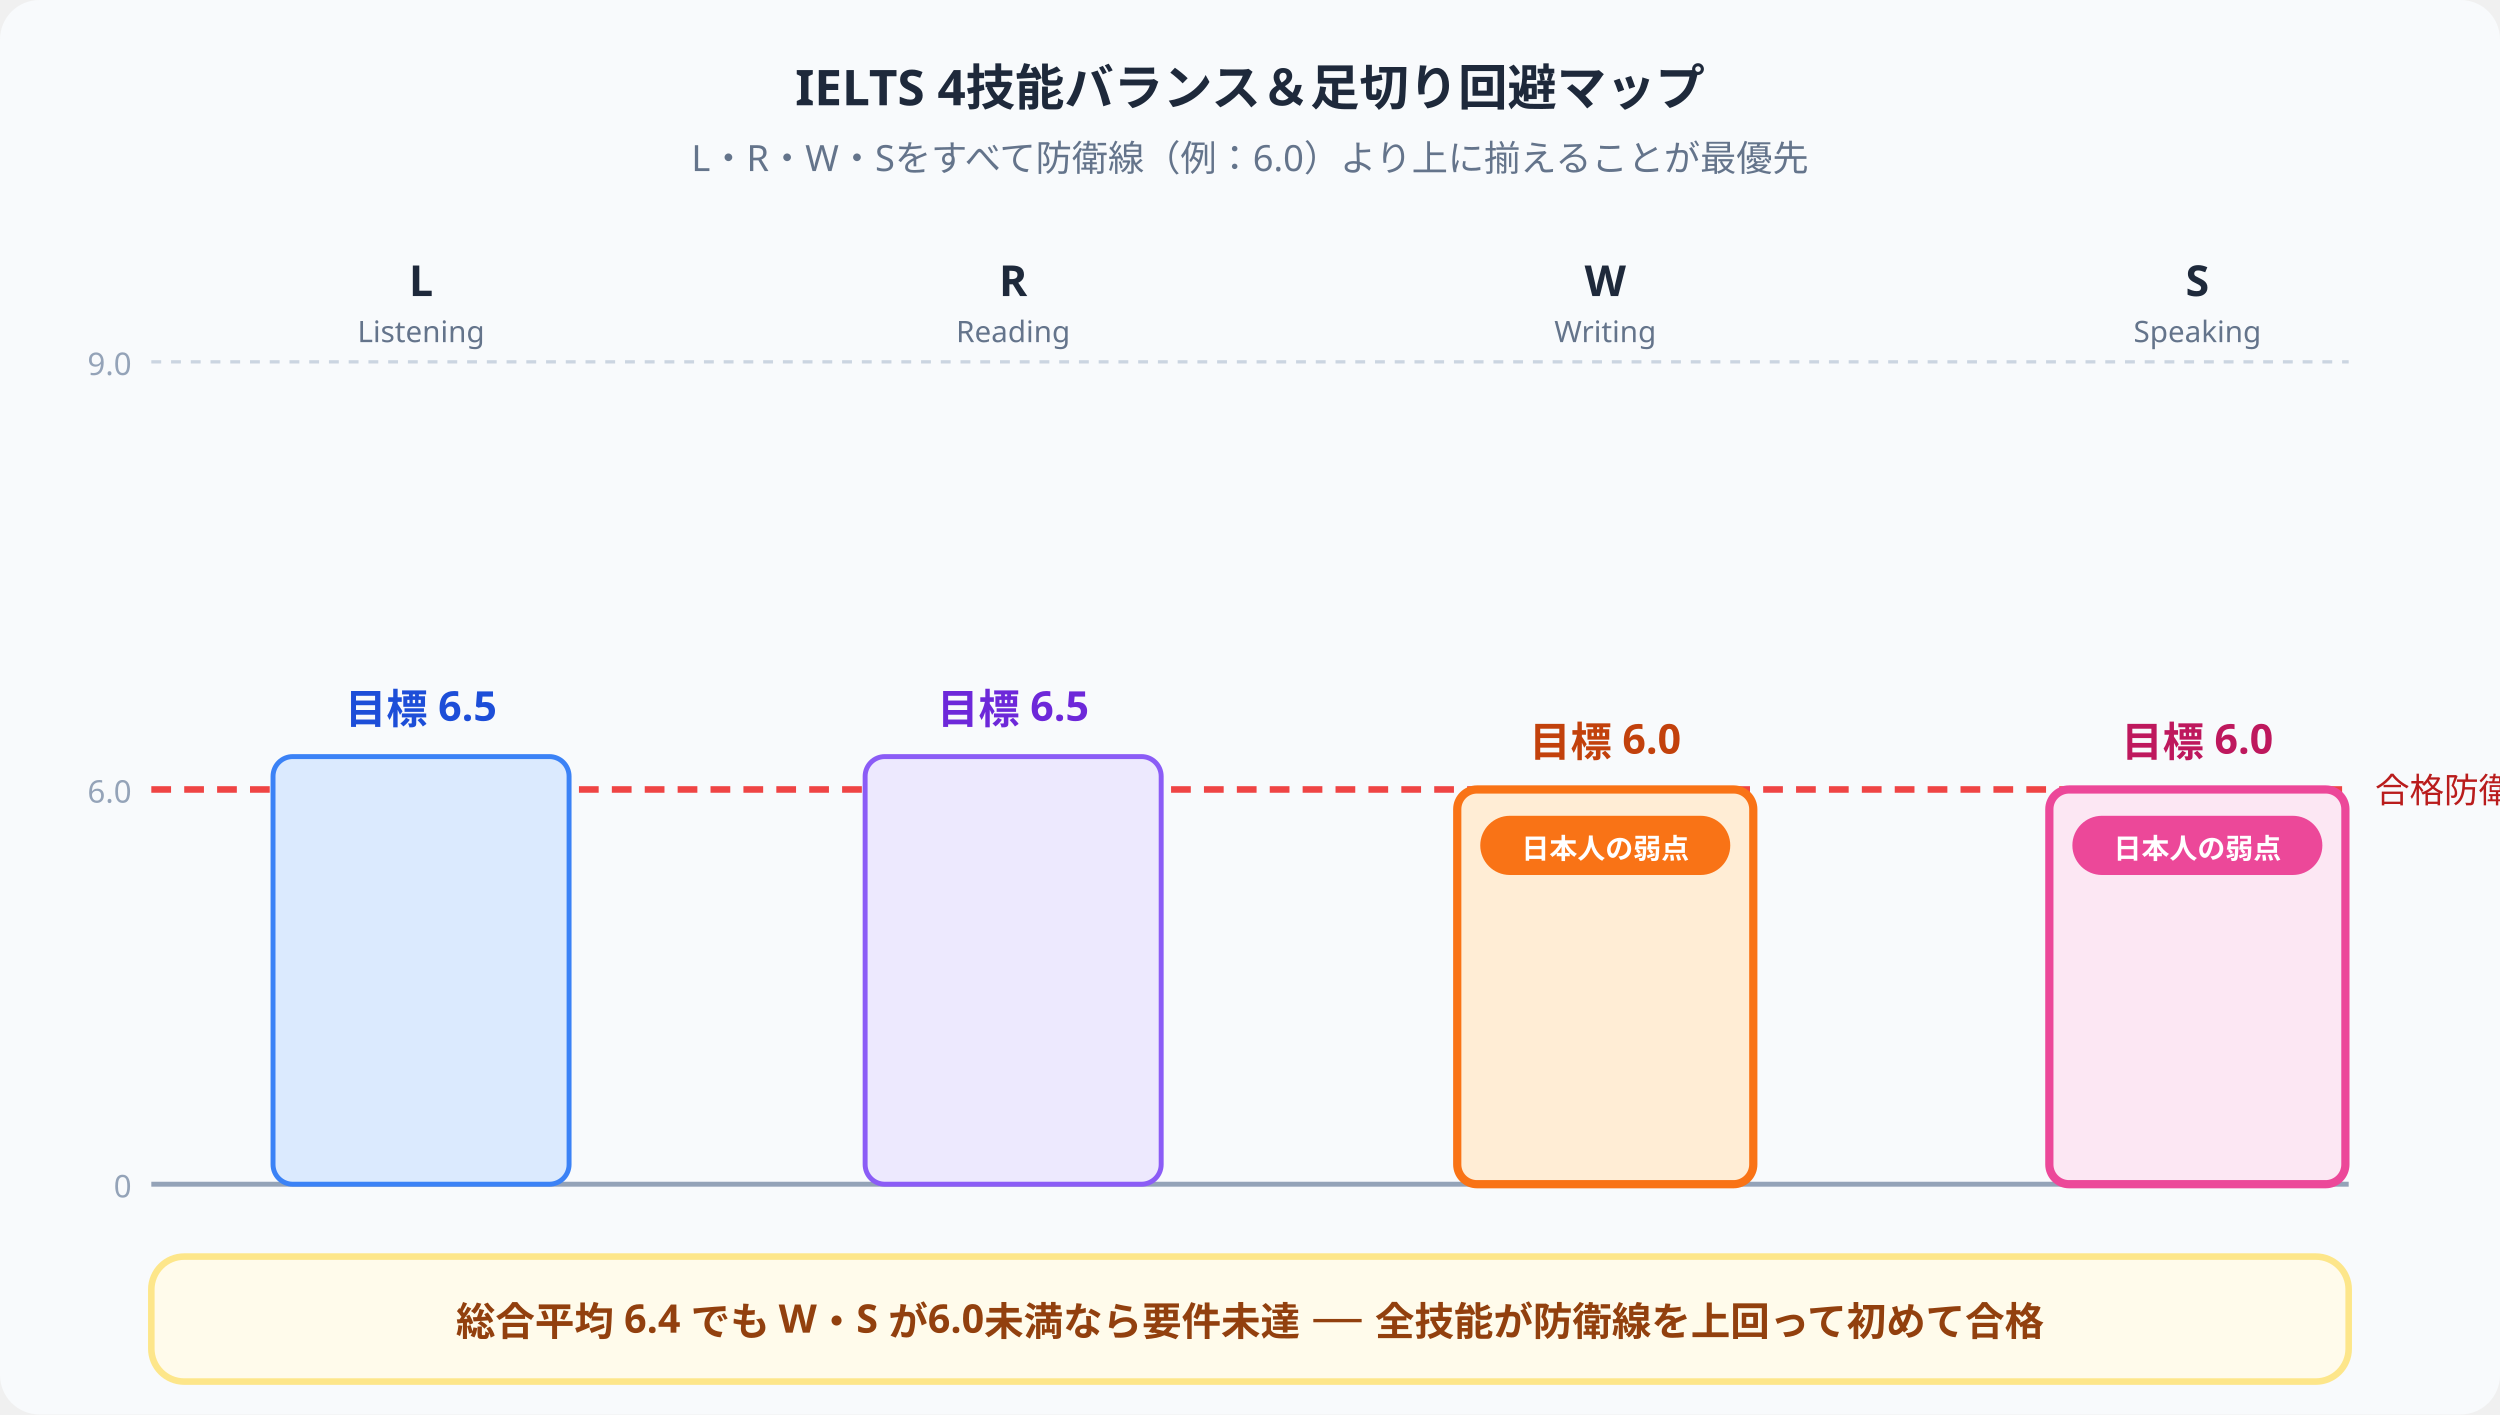
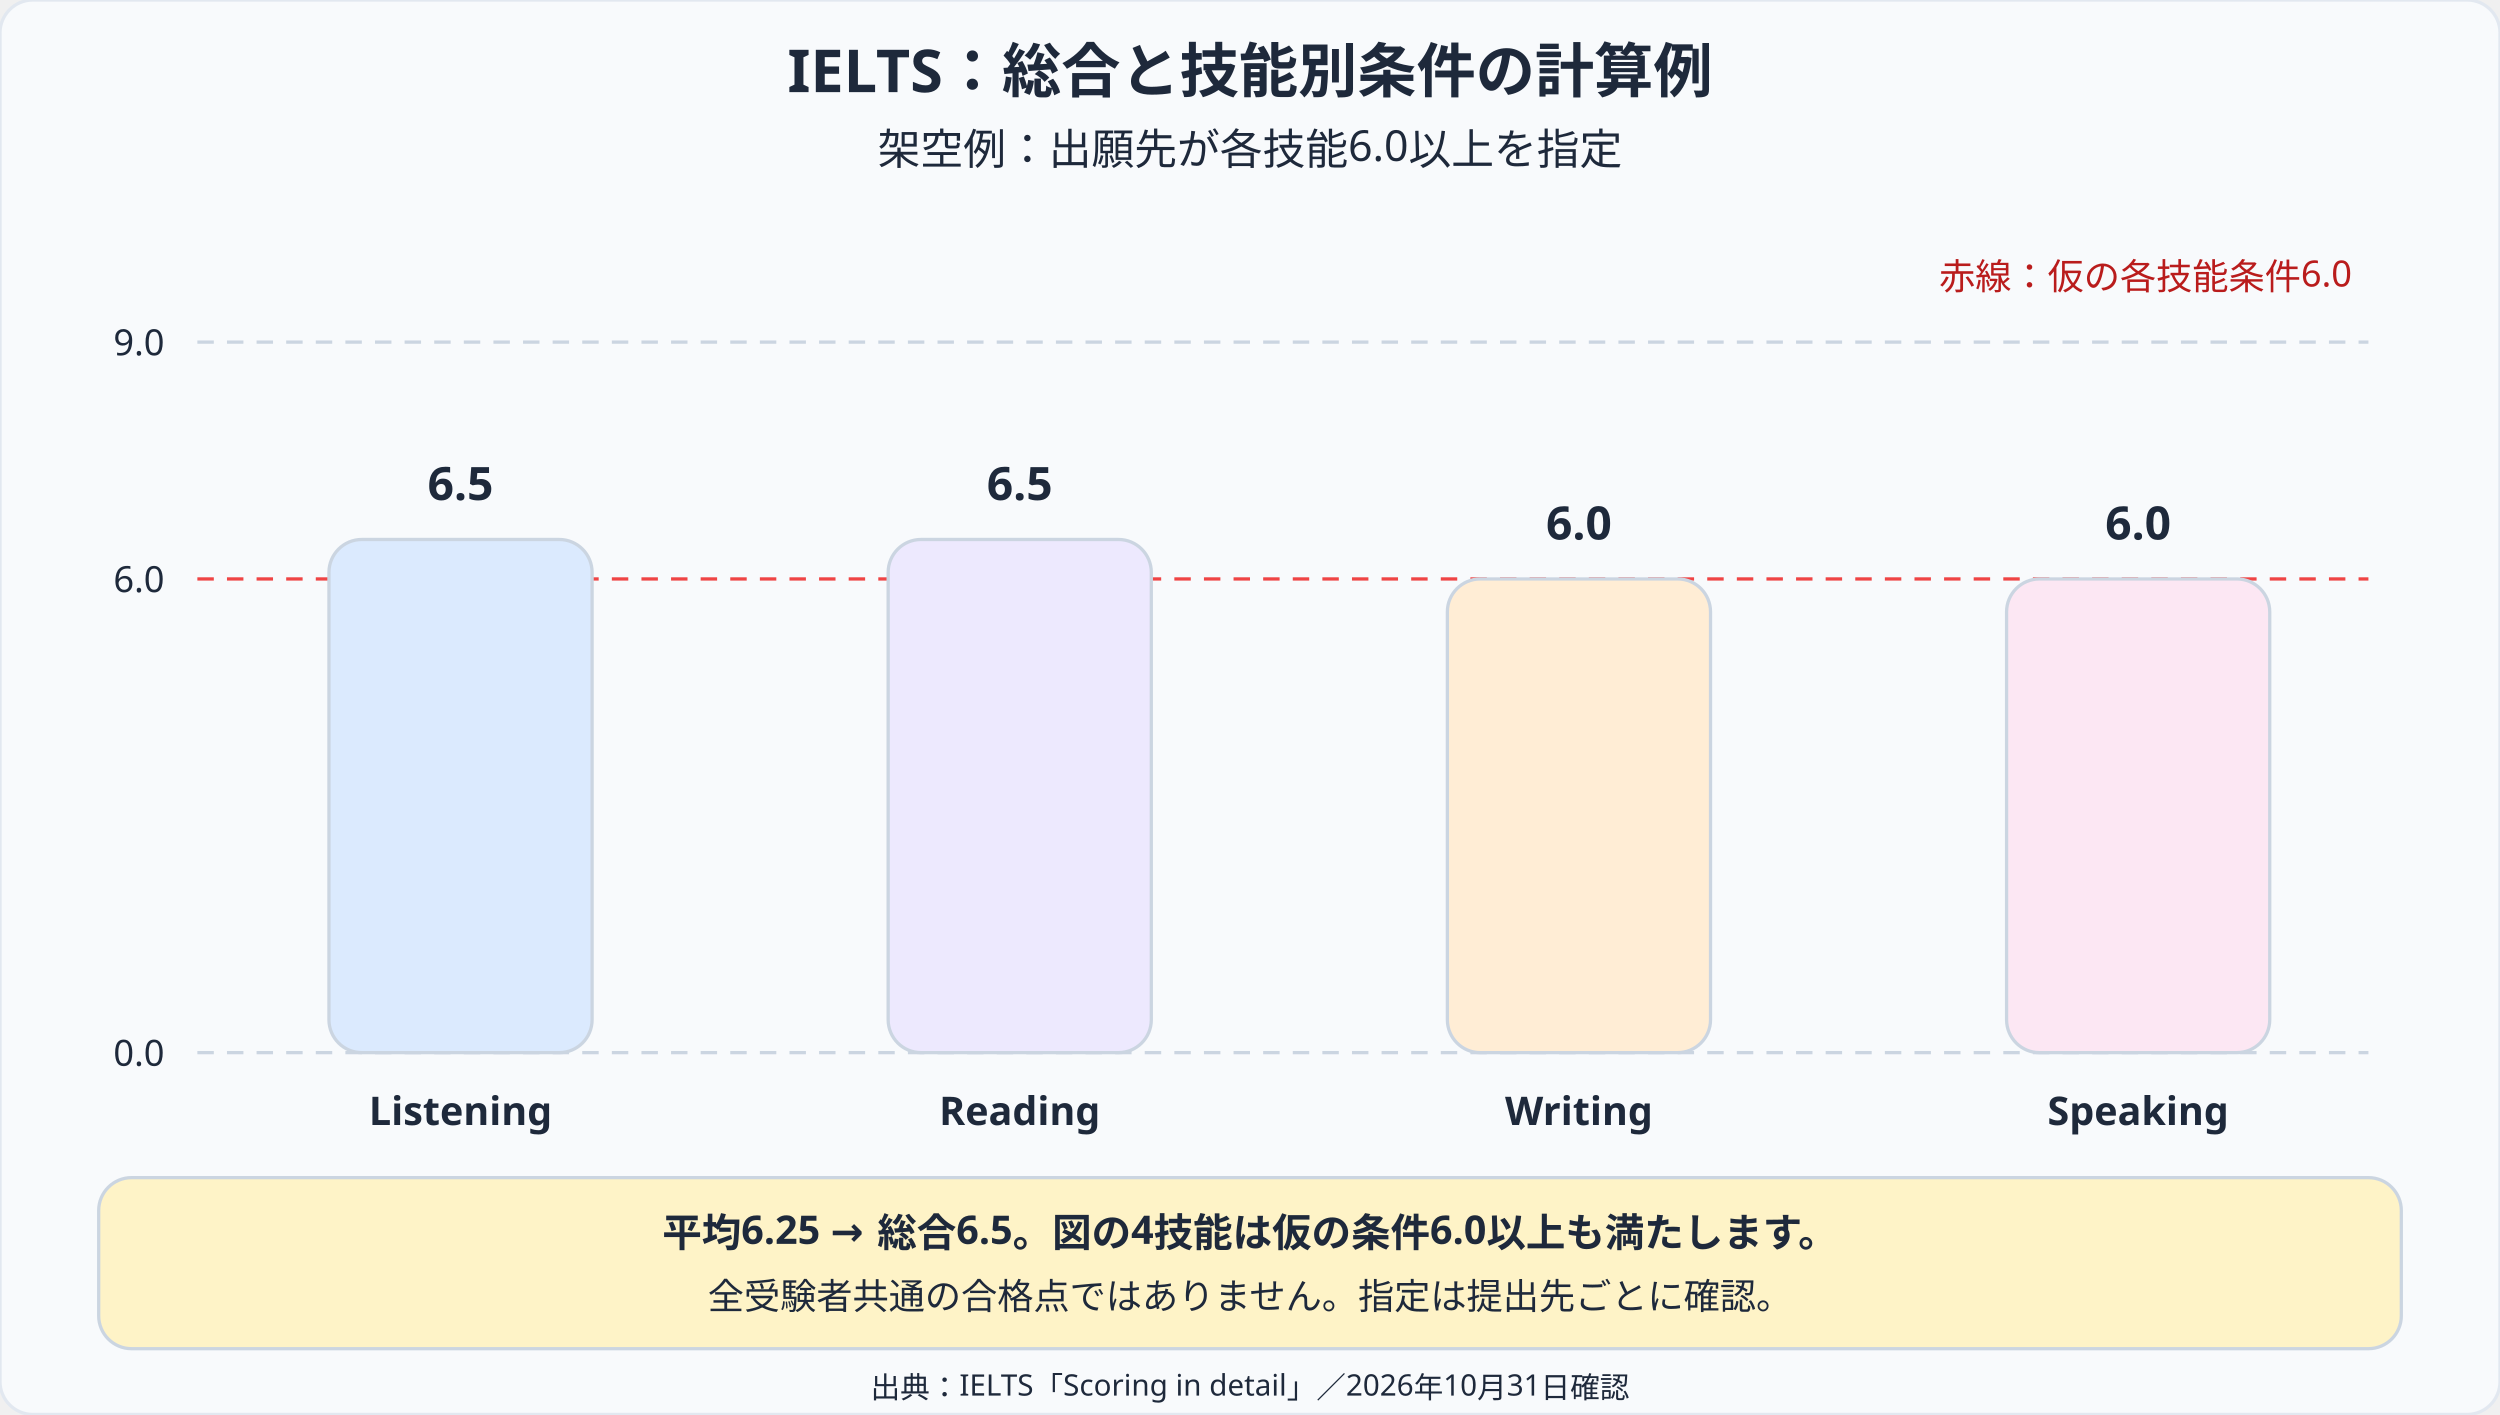
- <svg xmlns="http://www.w3.org/2000/svg" viewBox="0 0 760 430" width="760" height="430">
-   <defs>
-     <style>text { font-family: 'Noto Sans JP','Hiragino Sans',sans-serif; }</style>
-   </defs>
-   <rect width="760" height="430" rx="12" fill="#F8FAFC" />
-   <text x="380" y="32" text-anchor="middle" font-size="15" font-weight="700" fill="#1E293B">IELTS 4技能バランス＆足切り回避マップ</text>
-   <text x="380" y="52" text-anchor="middle" font-size="11" fill="#64748B">L・R・W・Sをすべて防衛線（例：6.0）より上に揃えることが最優先</text>
-   <line x1="46" y1="240" x2="714" y2="240" stroke="#EF4444" stroke-width="2" stroke-dasharray="6,4" />
-   <text x="722" y="244" font-size="10.5" fill="#B91C1C">合格防衛線（6.0）</text>
-   <line x1="46" y1="110" x2="714" y2="110" stroke="#CBD5E1" stroke-width="1" stroke-dasharray="3,3" />
-   <text x="40" y="114" text-anchor="end" font-size="9.5" fill="#94A3B8">9.0</text>
-   <text x="40" y="244" text-anchor="end" font-size="9.5" fill="#94A3B8">6.0</text>
-   <text x="40" y="364" text-anchor="end" font-size="9.5" fill="#94A3B8">0</text>
-   <line x1="46" y1="360" x2="714" y2="360" stroke="#94A3B8" stroke-width="1.5" />
-   <text x="128" y="90" text-anchor="middle" font-size="13" font-weight="700" fill="#1E293B">L</text>
-   <text x="128" y="104" text-anchor="middle" font-size="9" fill="#64748B">Listening</text>
-   <rect x="83" y="230" width="90" height="130" rx="6" fill="#DBEAFE" stroke="#3B82F6" stroke-width="1.5" />
-   <text x="128" y="220" text-anchor="middle" font-size="12.5" font-weight="700" fill="#1D4ED8">目標 6.5</text>
-   <text x="308" y="90" text-anchor="middle" font-size="13" font-weight="700" fill="#1E293B">R</text>
-   <text x="308" y="104" text-anchor="middle" font-size="9" fill="#64748B">Reading</text>
-   <rect x="263" y="230" width="90" height="130" rx="6" fill="#EDE9FE" stroke="#8B5CF6" stroke-width="1.5" />
-   <text x="308" y="220" text-anchor="middle" font-size="12.5" font-weight="700" fill="#6D28D9">目標 6.5</text>
-   <text x="488" y="90" text-anchor="middle" font-size="13" font-weight="700" fill="#1E293B">W</text>
-   <text x="488" y="104" text-anchor="middle" font-size="9" fill="#64748B">Writing</text>
-   <rect x="443" y="240" width="90" height="120" rx="6" fill="#FFEDD5" stroke="#F97316" stroke-width="2.5" />
-   <text x="488" y="230" text-anchor="middle" font-size="12.5" font-weight="700" fill="#C2410C">目標 6.0</text>
-   <rect x="450" y="248" width="76" height="18" rx="9" fill="#F97316" />
-   <text x="488" y="261" text-anchor="middle" font-size="8.5" font-weight="700" fill="#fff">日本人の弱点</text>
-   <text x="668" y="90" text-anchor="middle" font-size="13" font-weight="700" fill="#1E293B">S</text>
-   <text x="668" y="104" text-anchor="middle" font-size="9" fill="#64748B">Speaking</text>
-   <rect x="623" y="240" width="90" height="120" rx="6" fill="#FCE7F3" stroke="#EC4899" stroke-width="2.5" />
-   <text x="668" y="230" text-anchor="middle" font-size="12.5" font-weight="700" fill="#BE185D">目標 6.0</text>
-   <rect x="630" y="248" width="76" height="18" rx="9" fill="#EC4899" />
-   <text x="668" y="261" text-anchor="middle" font-size="8.5" font-weight="700" fill="#fff">日本人の弱点</text>
-   <rect x="46" y="382" width="668" height="38" rx="10" fill="#FFFBEB" stroke="#FDE68A" stroke-width="2" />
-   <text x="380" y="406" text-anchor="middle" font-size="12" font-weight="700" fill="#92400E">総合平均 6.4 でも W・S が6.0未満なら要件未達 ── 全技能が防衛線を上回って初めて合格</text>
+ <svg xmlns="http://www.w3.org/2000/svg" viewBox="0 0 760 430" width="760" height="430" role="img" aria-labelledby="title desc">
+   <style>text{font-family:'Noto Sans JP','Hiragino Sans',sans-serif}</style>
+   <rect x="0" y="0" width="760" height="430" rx="10" fill="#F8FAFC" stroke="#E2E8F0" />
+   <text x="380.0" y="28" font-size="18" fill="#1E293B" text-anchor="middle" font-weight="700">IELTS：総合と技能別条件の計算例</text>
+   <text x="380.0" y="50" font-size="13" fill="#1E293B" text-anchor="middle">架空例：出願先が各技能6.0以上を指定</text>
+   <line x1="60" y1="320" x2="720" y2="320" stroke="#CBD5E1" stroke-dasharray="5,4" />
+   <text x="50" y="324" font-size="11" fill="#1E293B" text-anchor="end">0.0</text>
+   <line x1="60" y1="176" x2="720" y2="176" stroke="#EF4444" stroke-dasharray="5,4" />
+   <text x="50" y="180" font-size="11" fill="#1E293B" text-anchor="end">6.0</text>
+   <line x1="60" y1="104" x2="720" y2="104" stroke="#CBD5E1" stroke-dasharray="5,4" />
+   <text x="50" y="108" font-size="11" fill="#1E293B" text-anchor="end">9.0</text>
+   <text x="715" y="88" font-size="11" fill="#B91C1C" text-anchor="end">赤線：仮の各技能条件6.0</text>
+   <rect x="100" y="164.0" width="80" height="156.0" rx="10" fill="#DBEAFE" stroke="#CBD5E1" />
+   <text x="140" y="152.0" font-size="14" fill="#1E293B" text-anchor="middle" font-weight="700">6.5</text>
+   <text x="140" y="342" font-size="12" fill="#1E293B" text-anchor="middle" font-weight="700">Listening</text>
+   <rect x="270" y="164.0" width="80" height="156.0" rx="10" fill="#EDE9FE" stroke="#CBD5E1" />
+   <text x="310" y="152.0" font-size="14" fill="#1E293B" text-anchor="middle" font-weight="700">6.5</text>
+   <text x="310" y="342" font-size="12" fill="#1E293B" text-anchor="middle" font-weight="700">Reading</text>
+   <rect x="440" y="176.0" width="80" height="144.0" rx="10" fill="#FFEDD5" stroke="#CBD5E1" />
+   <text x="480" y="164.0" font-size="14" fill="#1E293B" text-anchor="middle" font-weight="700">6.0</text>
+   <text x="480" y="342" font-size="12" fill="#1E293B" text-anchor="middle" font-weight="700">Writing</text>
+   <rect x="610" y="176.0" width="80" height="144.0" rx="10" fill="#FCE7F3" stroke="#CBD5E1" />
+   <text x="650" y="164.0" font-size="14" fill="#1E293B" text-anchor="middle" font-weight="700">6.0</text>
+   <text x="650" y="342" font-size="12" fill="#1E293B" text-anchor="middle" font-weight="700">Speaking</text>
+   <rect x="30" y="358" width="700" height="52" rx="10" fill="#FEF3C7" stroke="#CBD5E1" />
+   <text x="380.0" y="379" font-size="12" fill="#1E293B" text-anchor="middle" font-weight="700">平均6.25 → 総合6.5。図の4技能は仮の条件6.0以上も満たします。</text>
+   <text x="380.0" y="398" font-size="11" fill="#1E293B" text-anchor="middle">全受験者共通の合格点ではありません。指定は提出先ごとに確認。</text>
+   <text x="380.0" y="425" font-size="9" fill="#1E293B" text-anchor="middle">出典：IELTS「Scoring in detail」／2026年10月31日確認</text>
</svg>
